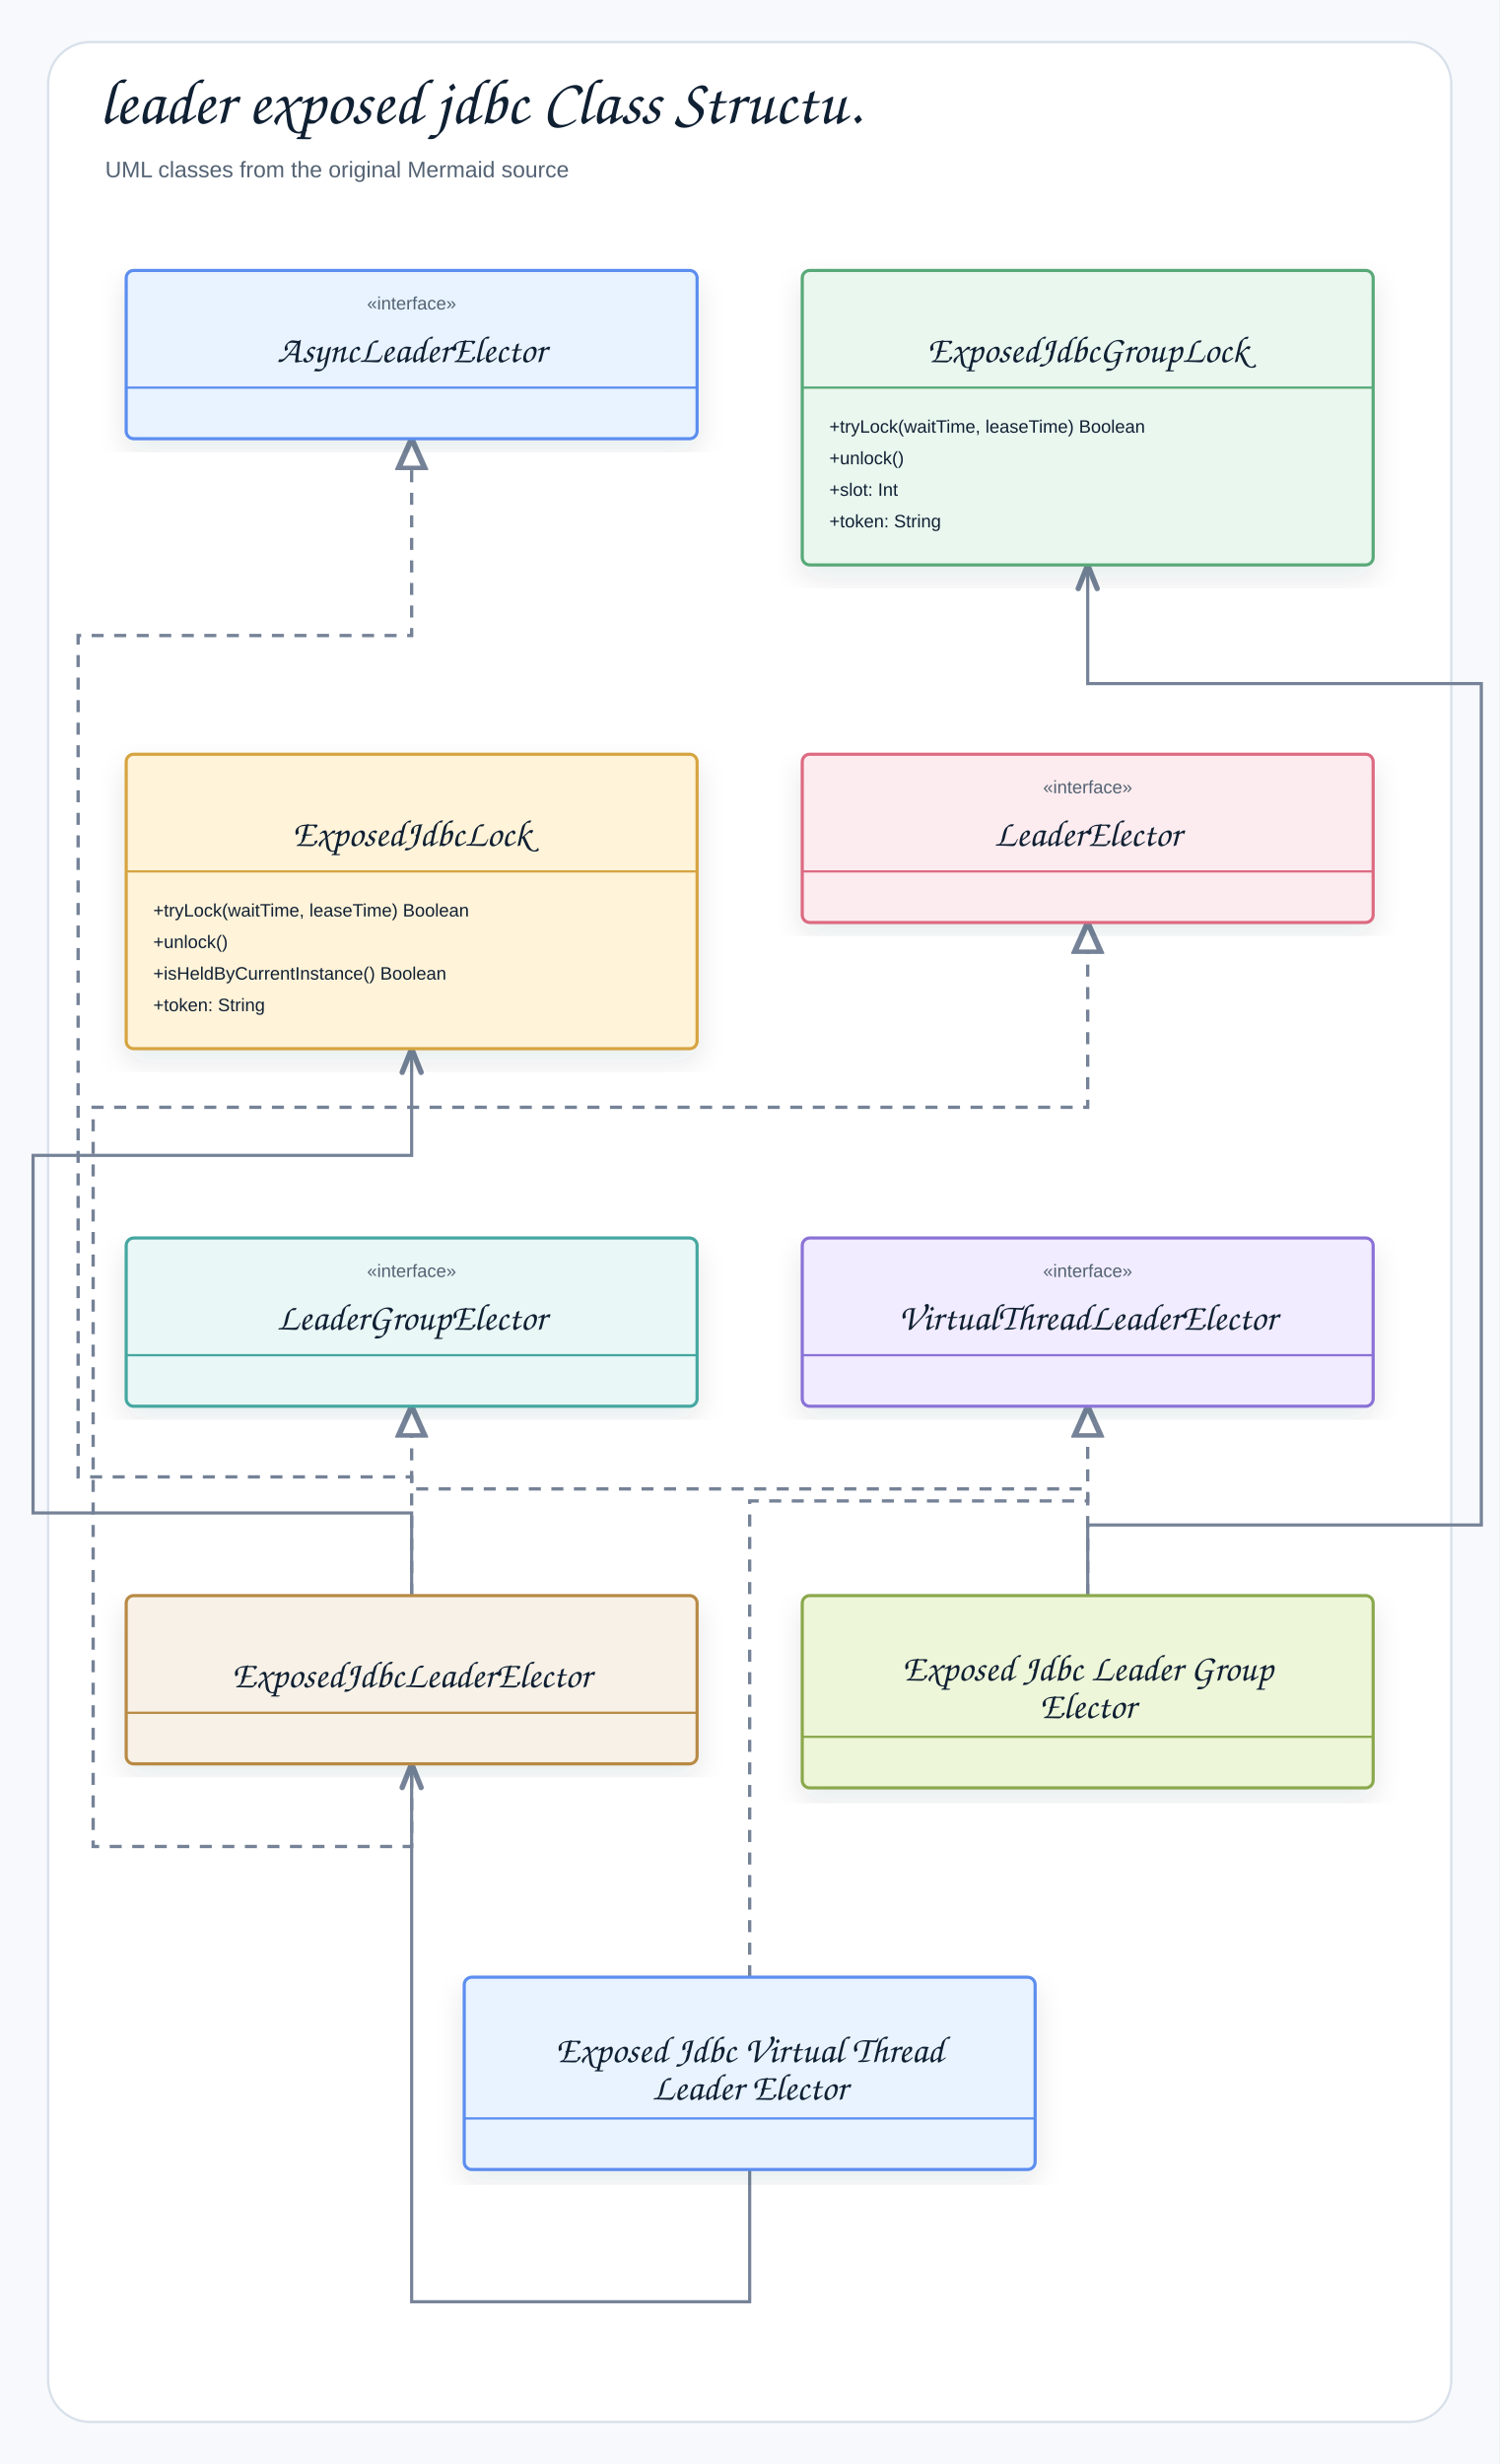
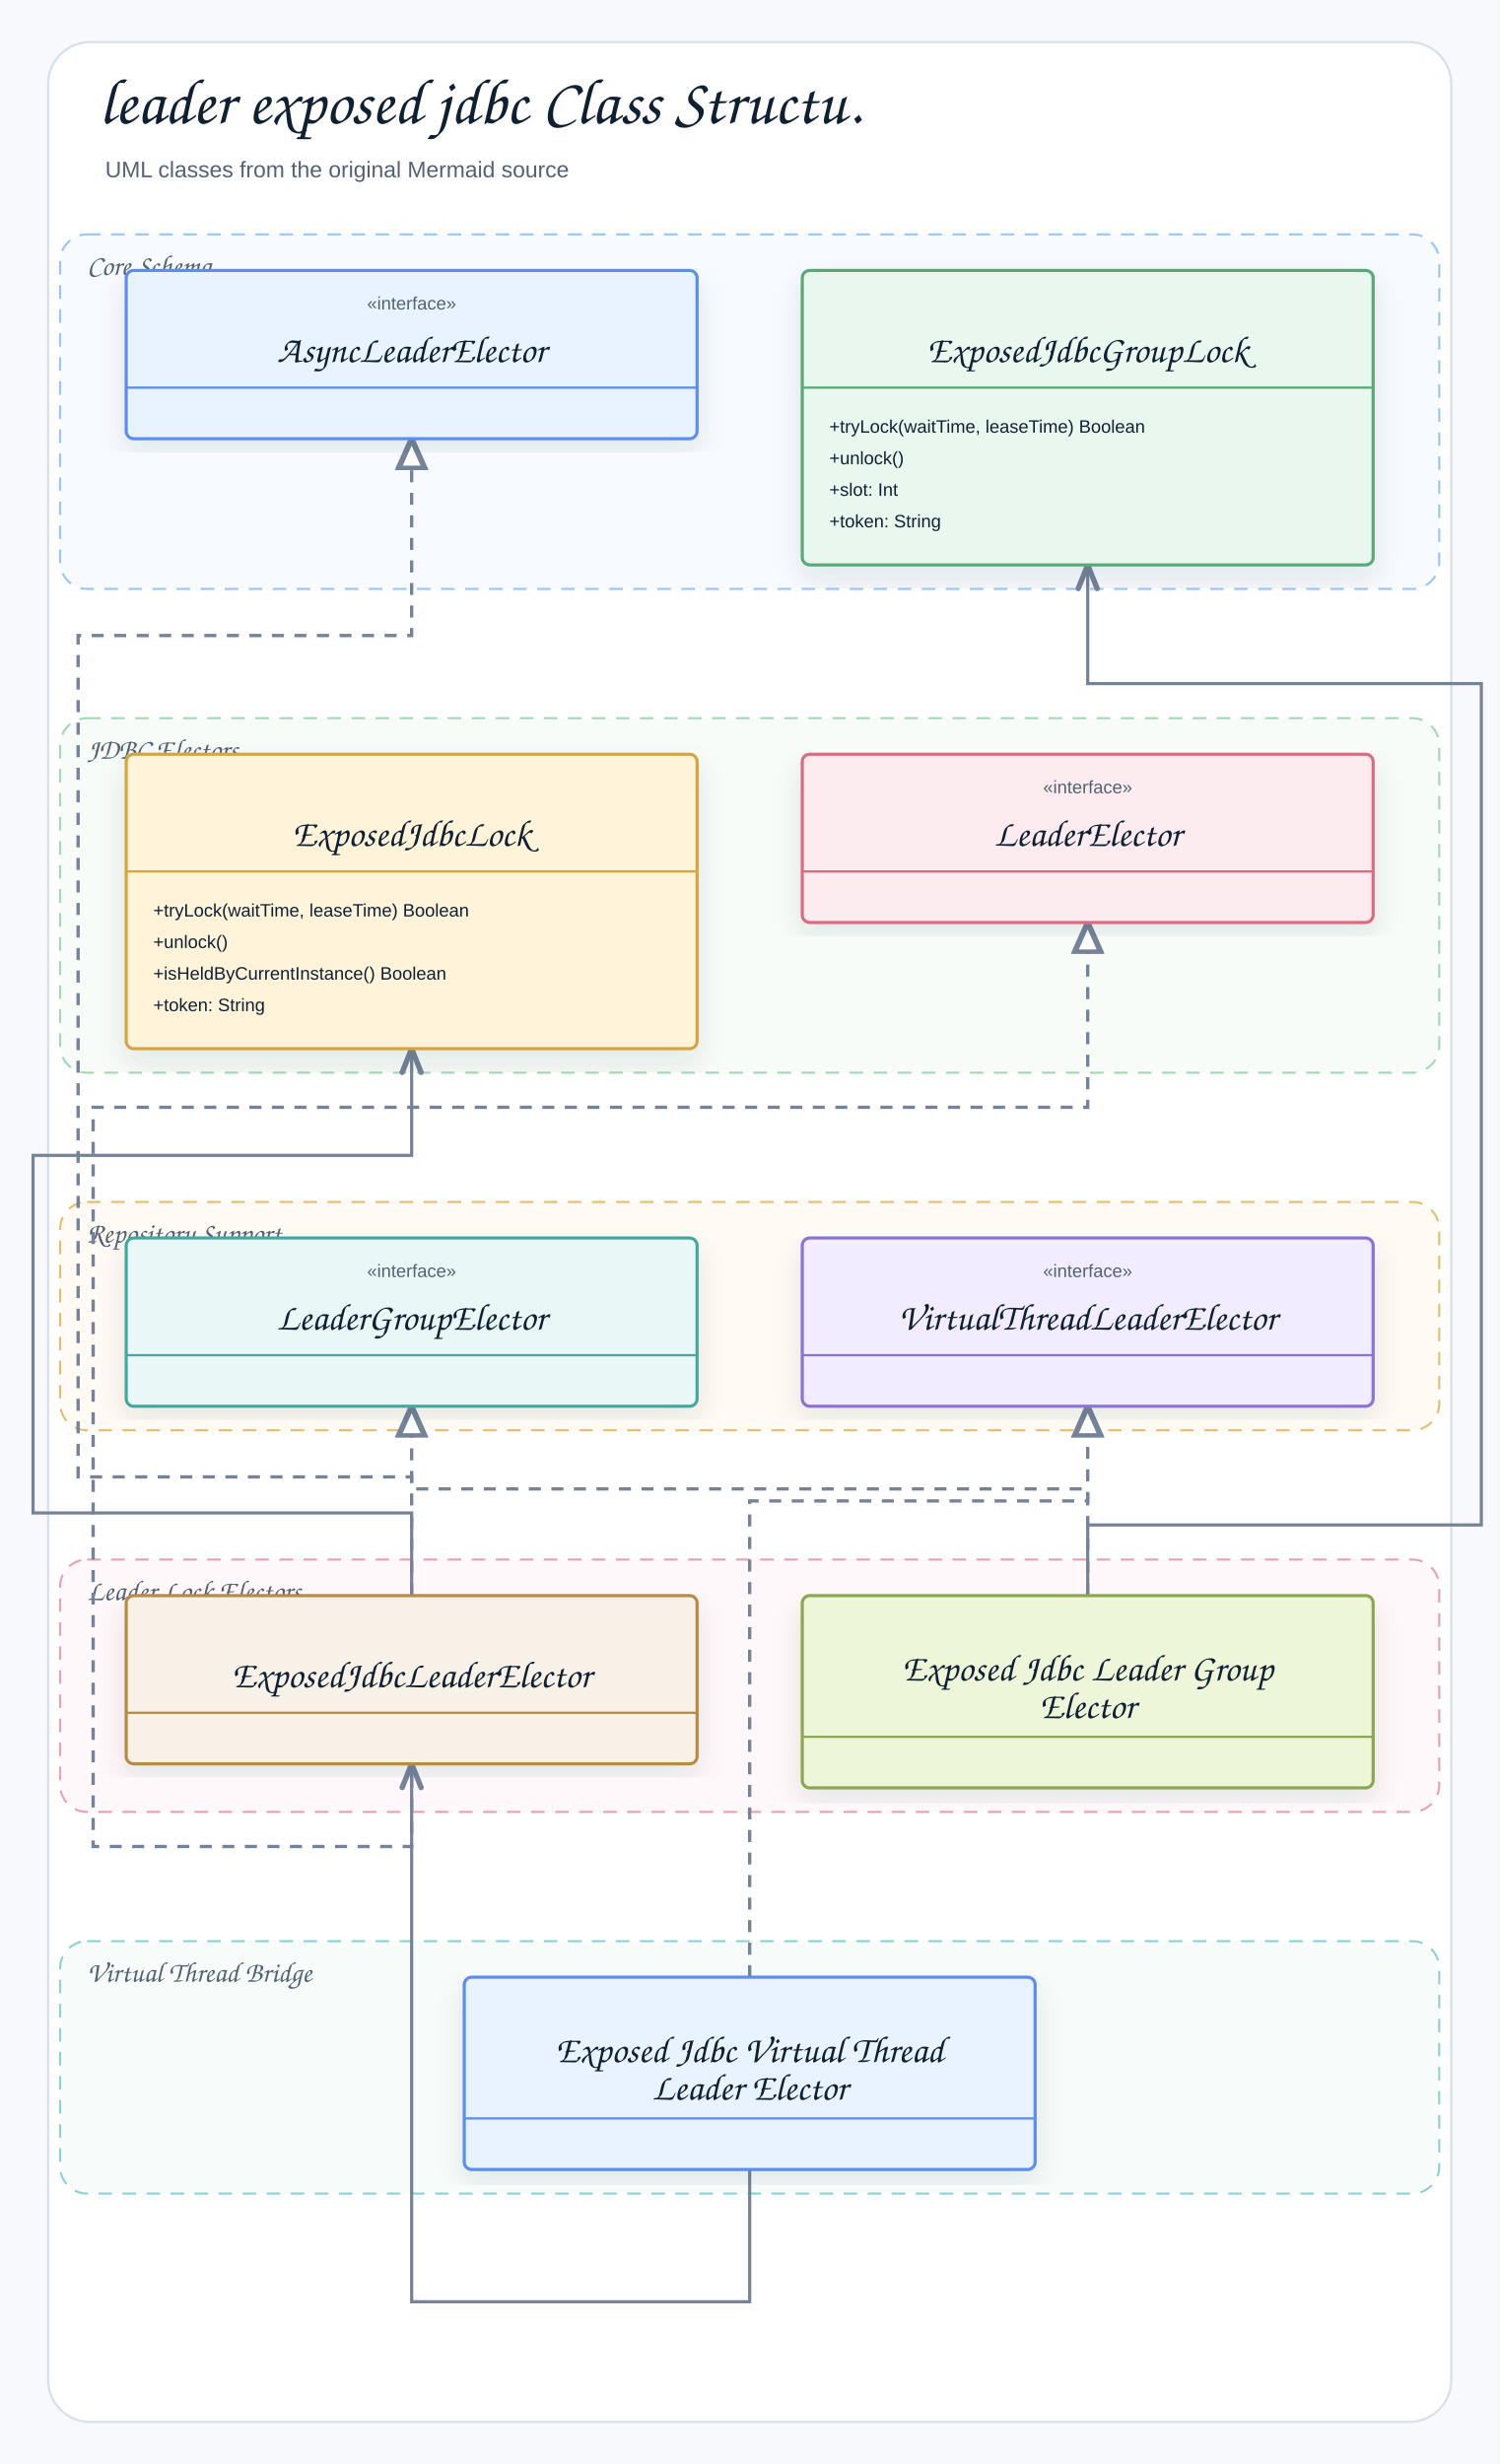
<svg xmlns="http://www.w3.org/2000/svg" width="998" height="1640" viewBox="0 0 998 1640" role="img" aria-label="leader exposed jdbc Class Structure">
  <defs>
    <filter id="shadow" x="-8%" y="-8%" width="116%" height="116%">
      <feDropShadow dx="0" dy="8" stdDeviation="9" flood-color="#1f2937" flood-opacity="0.10" />
    </filter>
    <marker id="openArrow" markerWidth="10" markerHeight="8" refX="8.5" refY="4" orient="auto" markerUnits="strokeWidth">
      <path d="M 1 1 L 8.5 4 L 1 7" fill="none" stroke="#758297" stroke-width="1.7" stroke-linecap="round" stroke-linejoin="round" />
    </marker>
    <marker id="inherit" markerWidth="11" markerHeight="10" refX="9.5" refY="5" orient="auto" markerUnits="strokeWidth">
      <path d="M 0.5 1 L 9.5 5 L 0.5 9 Z" fill="#ffffff" stroke="#758297" stroke-width="1.7" />
    </marker>
    <style>
    .canvas{fill:#f7f9fc}.frame{fill:#fff;stroke:#d8e0ea;stroke-width:1.5}
    .title{font-family:"Architects Daughter","Comic Mono","Comic Sans MS","Comic Sans",cursive;font-size:43px;font-weight:400;fill:#102033}
    .subtitle{font-family:"Comic Mono","Comic Sans MS","Comic Sans","Comic Neue",Arial,sans-serif;font-size:15px;font-weight:400;fill:#536273}
    .label{font-family:"Architects Daughter","Comic Mono","Comic Sans MS","Comic Sans",cursive;font-size:25px;font-weight:400;fill:#102033}
    .smallLabel{font-family:"Architects Daughter","Comic Mono","Comic Sans MS","Comic Sans",cursive;font-size:21px;font-weight:400;fill:#102033}
    .mono{font-family:"Comic Mono","Comic Sans MS","Comic Sans","Comic Neue",Arial,sans-serif;font-size:12px;font-weight:400;fill:#102033}
    .small{font-family:"Comic Mono","Comic Sans MS","Comic Sans","Comic Neue",Arial,sans-serif;font-size:12px;font-weight:400;fill:#536273}
    .strong{font-family:"Comic Mono","Comic Sans MS","Comic Sans","Comic Neue",Arial,sans-serif;font-size:13px;font-weight:400;fill:#102033}
    .card{stroke-width:2.1;filter:url(#shadow)}.compartment{stroke-width:1.5;fill:none}
    .line{stroke:#758297;stroke-width:2.1;fill:none;marker-end:url(#openArrow)}
    .plainLine{stroke:#758297;stroke-width:2.1;fill:none}
    .dashed{stroke:#758297;stroke-width:2.1;stroke-dasharray:7 6;fill:none;marker-end:url(#openArrow)}
    .inheritLine{stroke:#758297;stroke-width:2.2;fill:none;marker-end:url(#inherit)}
    .implLine{stroke:#758297;stroke-width:2.2;stroke-dasharray:8 7;fill:none;marker-end:url(#inherit)}
+ 
+     .layerBand{fill-opacity:0.45;stroke-width:1.4;stroke-dasharray:9 7}
+     .layerLabel{font-family:"Architects Daughter","Comic Mono","Comic Sans MS","Comic Sans",cursive;font-size:19px;font-weight:400;fill:#536273}
  </style>
  </defs>
  <rect class="canvas" width="998" height="1640" />
  <rect class="frame" x="32" y="28" width="934" height="1584" rx="28" />
  <text class="title" x="66" y="82">leader exposed jdbc Class Structu.</text>
  <text class="subtitle" x="70" y="118">UML classes from the original Mermaid source</text>
+   <g id="layer-bands" aria-label="Layer bands">
+     <g data-layer="Core Schema">
+       <rect class="layerBand" x="40" y="156" width="918" height="236" rx="18" fill="#EEF6FF" stroke="#9BC4F8" />
+       <text class="layerLabel" x="58" y="183">Core Schema</text>
+     </g>
+     <g data-layer="JDBC Electors">
+       <rect class="layerBand" x="40" y="478" width="918" height="236" rx="18" fill="#EEF8F1" stroke="#A5D6B7" />
+       <text class="layerLabel" x="58" y="505">JDBC Electors</text>
+     </g>
+     <g data-layer="Repository Support">
+       <rect class="layerBand" x="40" y="800" width="918" height="152" rx="18" fill="#FFF7E8" stroke="#E3BE70" />
+       <text class="layerLabel" x="58" y="827">Repository Support</text>
+     </g>
+     <g data-layer="Leader Lock Electors">
+       <rect class="layerBand" x="40" y="1038" width="918" height="168" rx="18" fill="#FDF0F4" stroke="#E7A1B0" />
+       <text class="layerLabel" x="58" y="1065">Leader Lock Electors</text>
+     </g>
+     <g data-layer="Virtual Thread Bridge">
+       <rect class="layerBand" x="40" y="1292" width="918" height="168" rx="18" fill="#EFF8F7" stroke="#91D1CD" />
+       <text class="layerLabel" x="58" y="1319">Virtual Thread Bridge</text>
+     </g>
+   </g>
  <path class="line" d="M499 1316 L499 1532 L274 1532 L274 1174" />
  <path class="line" d="M724 1062 L724 1015 L986 1015 L986 455 L724 455 L724 376" />
  <path class="line" d="M274 1062 L274 1007 L22 1007 L22 769 L274 769 L274 698" />
  <path class="implLine" d="M499 1316 L499 999 L724 999 L724 936" />
  <path class="implLine" d="M724 1062 L724 991 L274 991 L274 936" />
  <path class="implLine" d="M274 1062 L274 983 L52 983 L52 423 L274 423 L274 292" />
  <path class="implLine" d="M274 1062 L274 1229 L62 1229 L62 737 L724 737 L724 614" />
  <g transform="translate(84,180)">
    <rect class="card" x="0" y="0" width="380" height="112" rx="5" fill="#E8F3FF" stroke="#5B8DEF" />
    <line class="compartment" x1="0" y1="78" x2="380" y2="78" stroke="#5B8DEF" />
    <text class="small" x="190" y="26" text-anchor="middle">«interface»</text>
    <text class="label" x="190" y="61" text-anchor="middle">AsyncLeaderElector</text>
  </g>
  <g transform="translate(534,180)">
    <rect class="card" x="0" y="0" width="380" height="196" rx="5" fill="#EAF7EF" stroke="#58A978" />
    <line class="compartment" x1="0" y1="78" x2="380" y2="78" stroke="#58A978" />
    <text class="small" x="190" y="26" text-anchor="middle" />
    <text class="label" x="190" y="61" text-anchor="middle">ExposedJdbcGroupLock</text>
    <text class="mono" x="18" y="108">+tryLock(waitTime, leaseTime) Boolean</text>
    <text class="mono" x="18" y="129">+unlock()</text>
    <text class="mono" x="18" y="150">+slot: Int</text>
    <text class="mono" x="18" y="171">+token: String</text>
  </g>
  <g transform="translate(84,502)">
    <rect class="card" x="0" y="0" width="380" height="196" rx="5" fill="#FFF3D9" stroke="#D6A441" />
    <line class="compartment" x1="0" y1="78" x2="380" y2="78" stroke="#D6A441" />
    <text class="small" x="190" y="26" text-anchor="middle" />
    <text class="label" x="190" y="61" text-anchor="middle">ExposedJdbcLock</text>
    <text class="mono" x="18" y="108">+tryLock(waitTime, leaseTime) Boolean</text>
    <text class="mono" x="18" y="129">+unlock()</text>
    <text class="mono" x="18" y="150">+isHeldByCurrentInstance() Boolean</text>
    <text class="mono" x="18" y="171">+token: String</text>
  </g>
  <g transform="translate(534,502)">
    <rect class="card" x="0" y="0" width="380" height="112" rx="5" fill="#FDECEF" stroke="#DC6B82" />
    <line class="compartment" x1="0" y1="78" x2="380" y2="78" stroke="#DC6B82" />
    <text class="small" x="190" y="26" text-anchor="middle">«interface»</text>
    <text class="label" x="190" y="61" text-anchor="middle">LeaderElector</text>
  </g>
  <g transform="translate(84,824)">
    <rect class="card" x="0" y="0" width="380" height="112" rx="5" fill="#E9F7F6" stroke="#45A7A1" />
    <line class="compartment" x1="0" y1="78" x2="380" y2="78" stroke="#45A7A1" />
    <text class="small" x="190" y="26" text-anchor="middle">«interface»</text>
    <text class="label" x="190" y="61" text-anchor="middle">LeaderGroupElector</text>
  </g>
  <g transform="translate(534,824)">
    <rect class="card" x="0" y="0" width="380" height="112" rx="5" fill="#F1ECFF" stroke="#8A72D6" />
    <line class="compartment" x1="0" y1="78" x2="380" y2="78" stroke="#8A72D6" />
    <text class="small" x="190" y="26" text-anchor="middle">«interface»</text>
    <text class="label" x="190" y="61" text-anchor="middle">VirtualThreadLeaderElector</text>
  </g>
  <g transform="translate(84,1062)">
    <rect class="card" x="0" y="0" width="380" height="112" rx="5" fill="#F7F1E7" stroke="#B88A44" />
    <line class="compartment" x1="0" y1="78" x2="380" y2="78" stroke="#B88A44" />
    <text class="small" x="190" y="26" text-anchor="middle" />
    <text class="label" x="190" y="61" text-anchor="middle">ExposedJdbcLeaderElector</text>
  </g>
  <g transform="translate(534,1062)">
    <rect class="card" x="0" y="0" width="380" height="128" rx="5" fill="#EEF6D9" stroke="#8BA84D" />
    <line class="compartment" x1="0" y1="94" x2="380" y2="94" stroke="#8BA84D" />
    <text class="small" x="190" y="26" text-anchor="middle" />
    <text class="label" x="190" y="56.5" text-anchor="middle">Exposed Jdbc Leader Group</text>
    <text class="label" x="190" y="81.5" text-anchor="middle">Elector</text>
  </g>
  <g transform="translate(309,1316)">
    <rect class="card" x="0" y="0" width="380" height="128" rx="5" fill="#E8F3FF" stroke="#5B8DEF" />
    <line class="compartment" x1="0" y1="94" x2="380" y2="94" stroke="#5B8DEF" />
    <text class="small" x="190" y="26" text-anchor="middle" />
    <text class="label" x="190" y="56.5" text-anchor="middle">Exposed Jdbc Virtual Thread</text>
    <text class="label" x="190" y="81.5" text-anchor="middle">Leader Elector</text>
  </g>
</svg>
